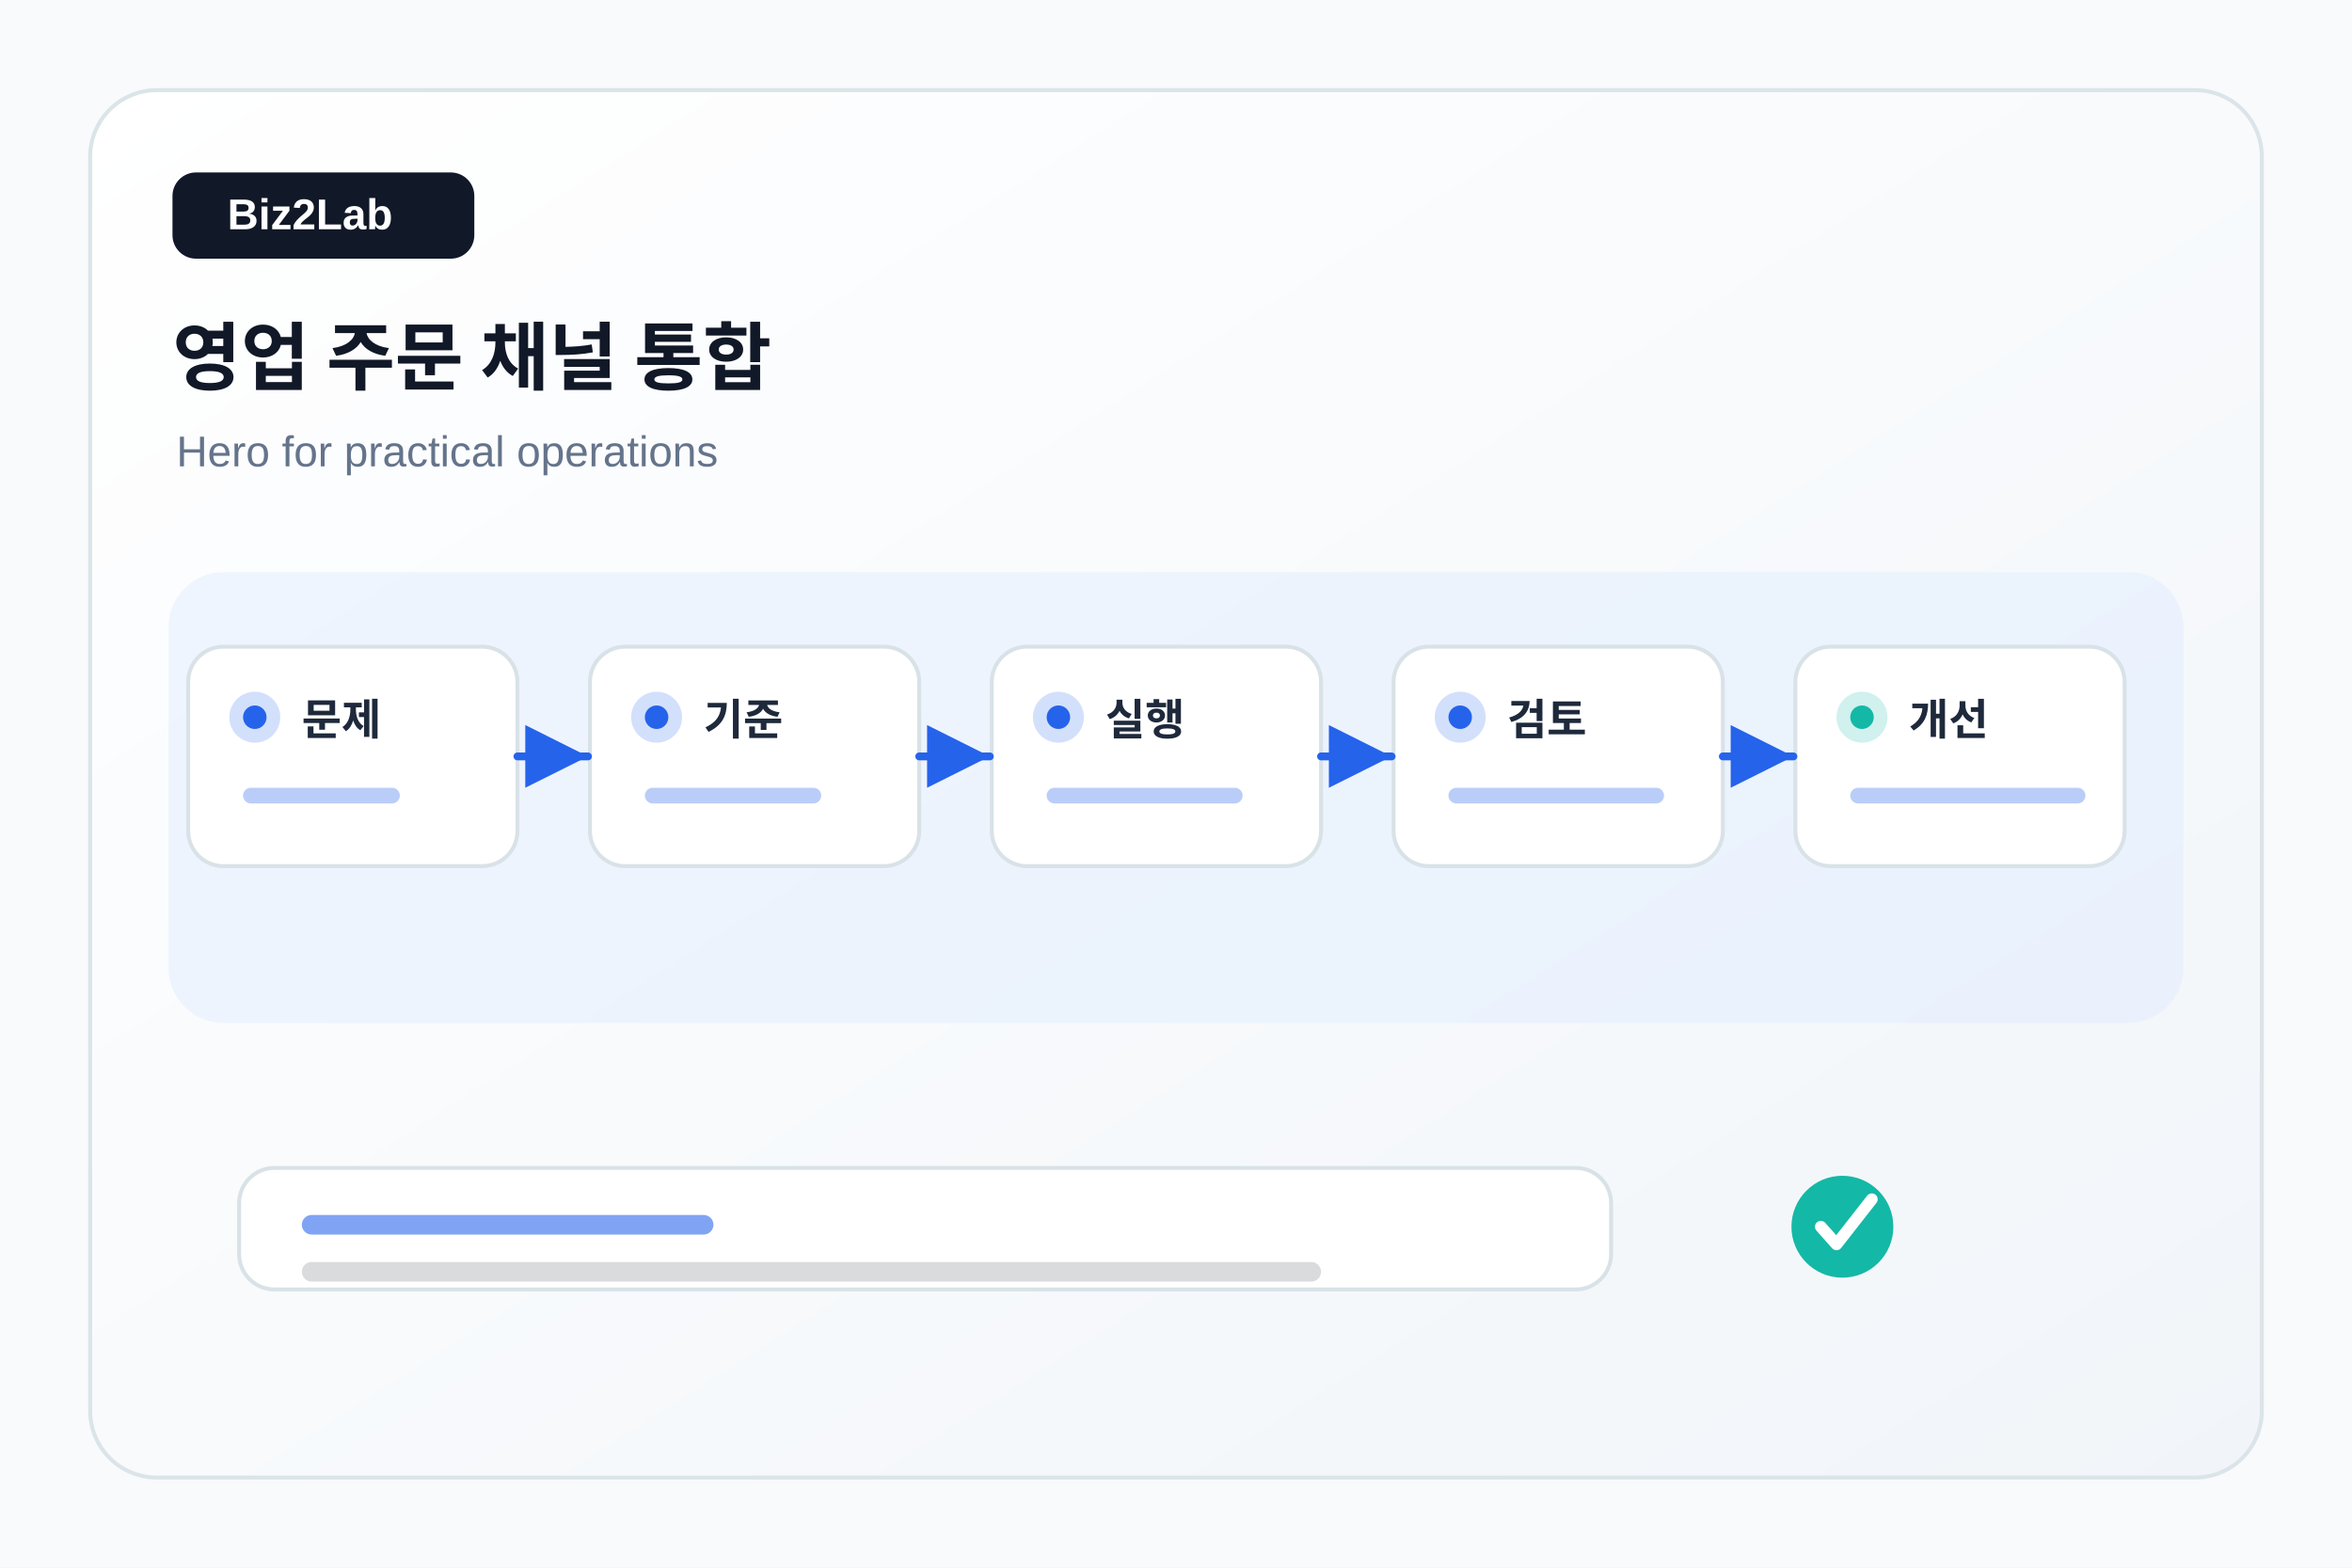
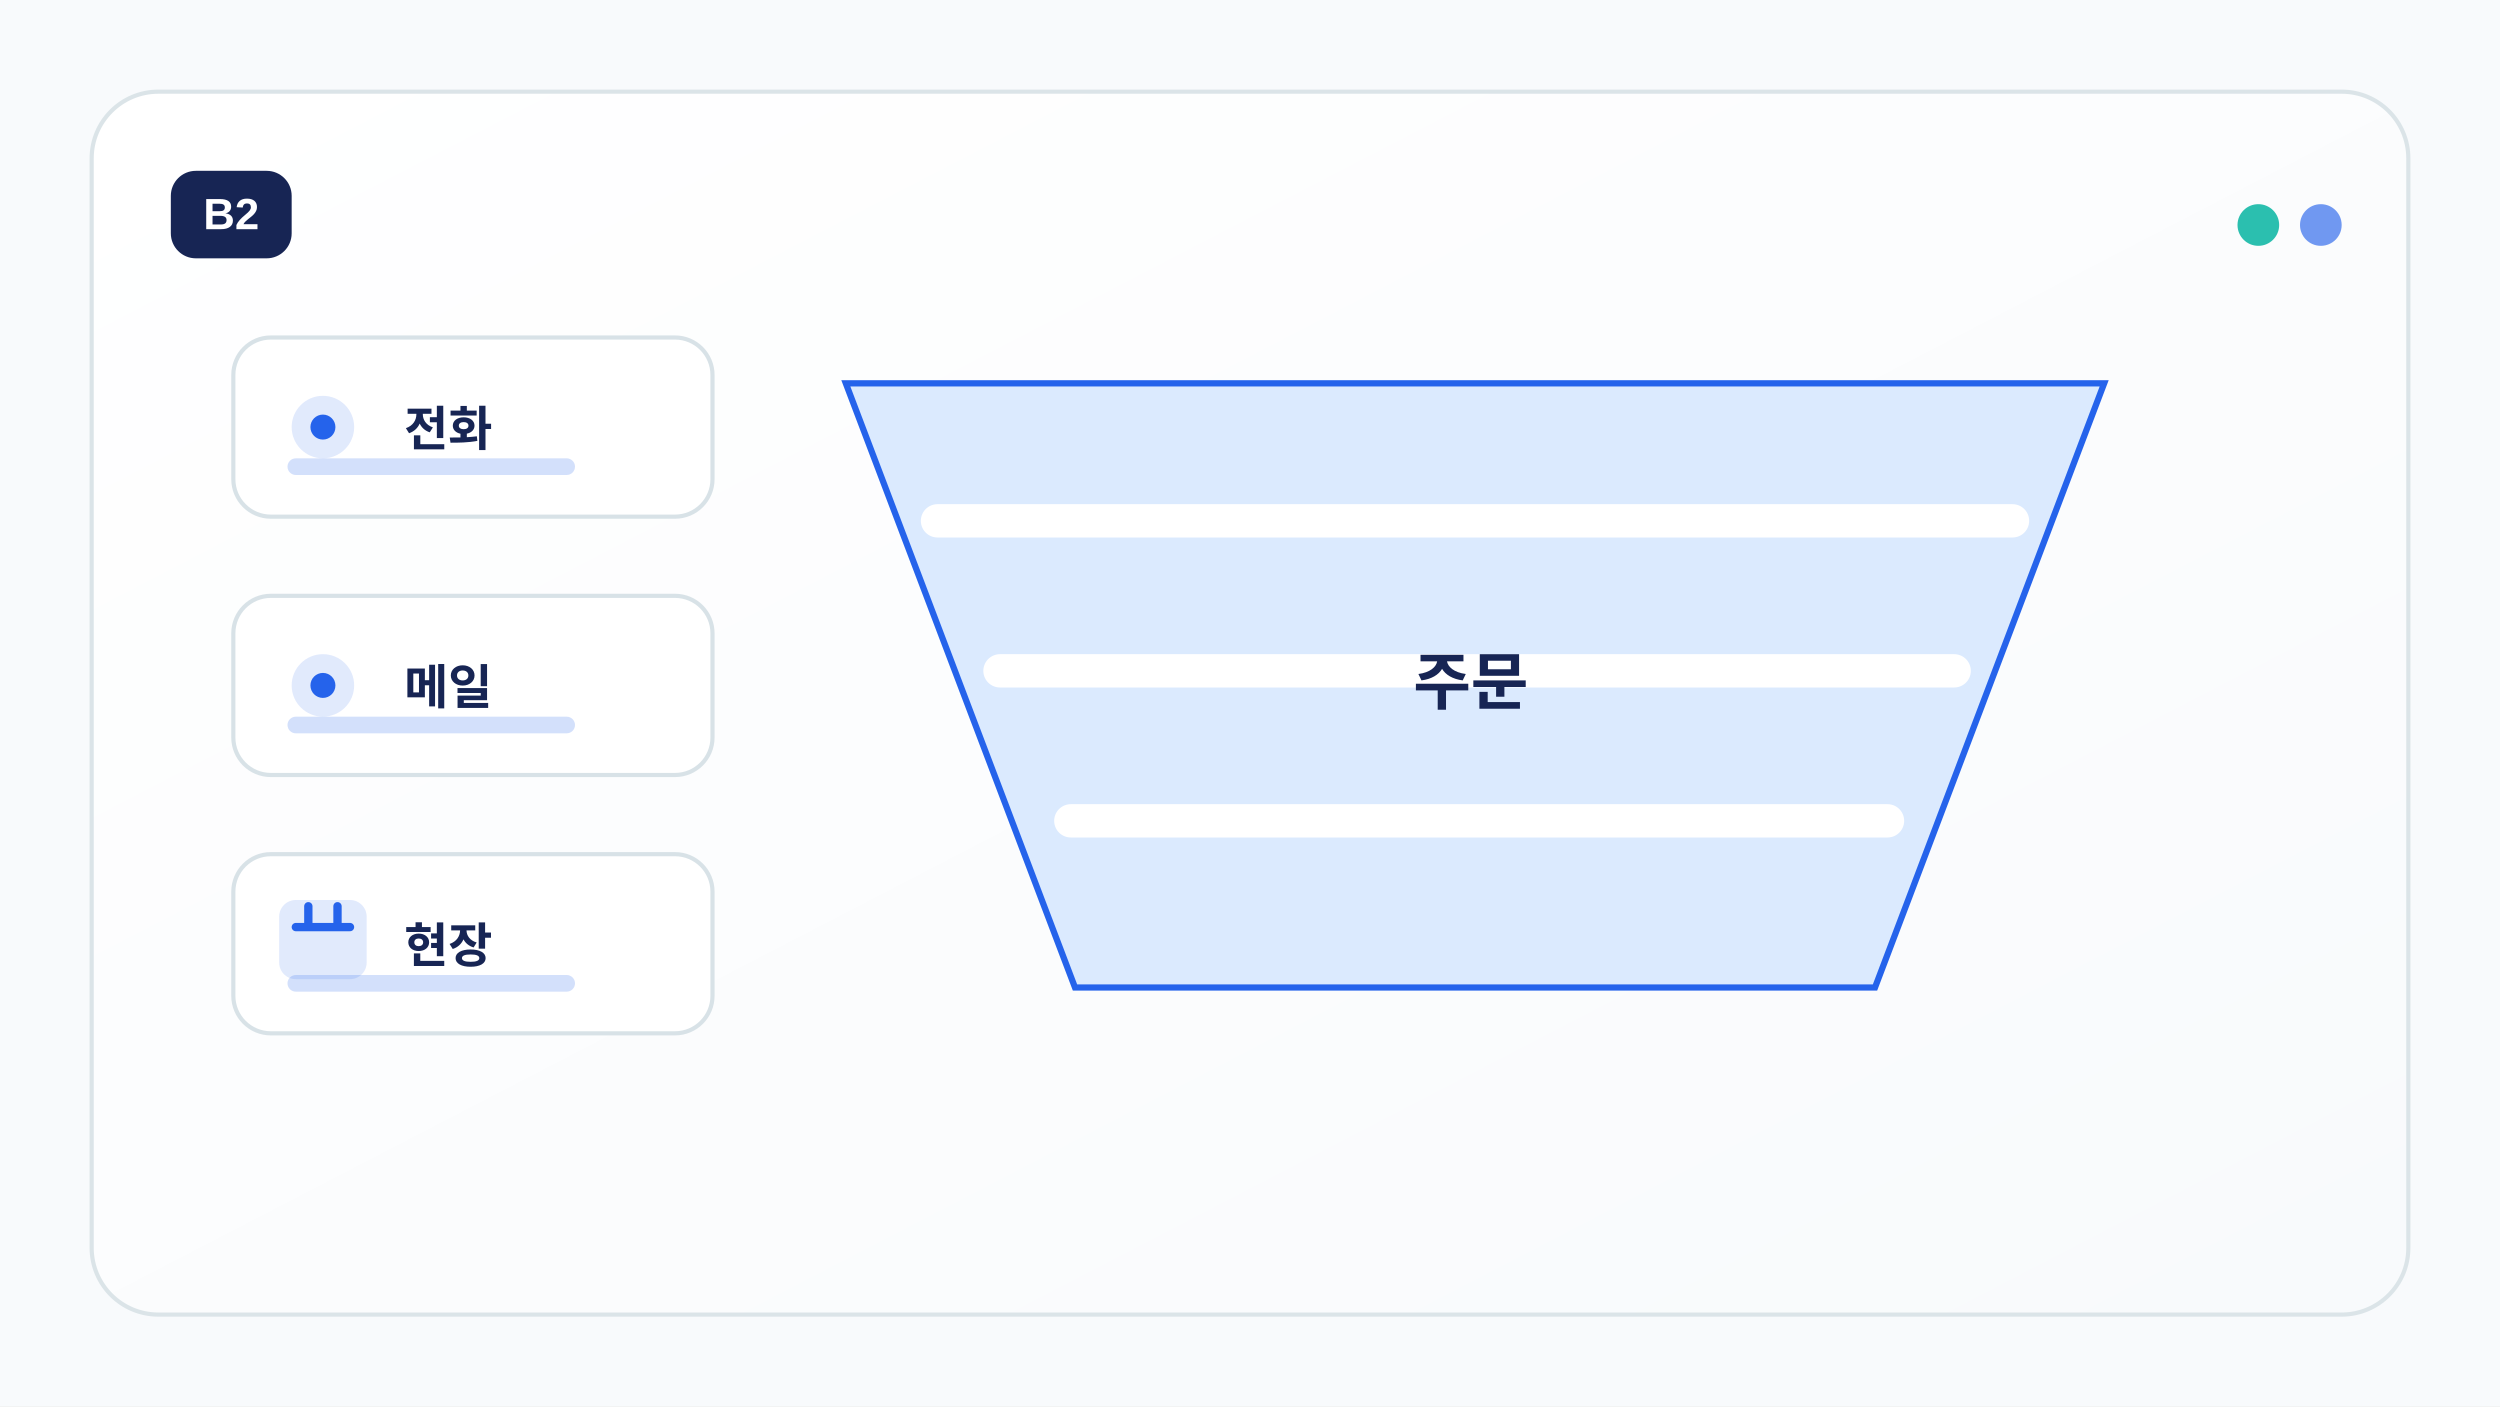
- <svg xmlns="http://www.w3.org/2000/svg" width="1200" height="800" viewBox="0 0 1200 800" role="img">
+ <svg xmlns="http://www.w3.org/2000/svg" width="1200" height="675" viewBox="0 0 1200 675" role="img">
  <defs>
    <marker id="arrow" markerWidth="12" markerHeight="12" refX="10" refY="6" orient="auto" markerUnits="strokeWidth">
      <path d="M2,2 L10,6 L2,10 Z" fill="#2563eb" />
    </marker>
-     <linearGradient id="bg" x1="0" x2="1" y1="0" y2="1">
+     <linearGradient id="panel" x1="0" x2="1" y1="0" y2="1">
      <stop offset="0" stop-color="#ffffff" />
-       <stop offset="1" stop-color="#f1f5f9" />
+       <stop offset="1" stop-color="#f8fafc" />
    </linearGradient>
  </defs>
-   <rect width="1200" height="800" fill="#f8fafc" />
-   <rect x="46" y="46" width="1108" height="708" rx="34" fill="url(#bg)" stroke="#dbe4e8" stroke-width="2" />
-   <rect x="88" y="88" width="154" height="44" rx="12" fill="#111827" />
-   <text x="116" y="117" fill="#ffffff" font-family="Arial, sans-serif" font-size="22" font-weight="800">Biz2Lab</text>
-   <text x="88" y="196" fill="#111827" font-family="Arial, 'Malgun Gothic', sans-serif" font-size="38" font-weight="800">영업 주문 채널 통합</text>
-   <text x="90" y="238" fill="#64748b" font-family="Arial, sans-serif" font-size="22">Hero for practical operations</text>
-   <rect x="86" y="292" width="1028" height="230" rx="28" fill="#dbeafe" opacity="0.42" />
-   <g>
-     <rect x="96" y="330" width="168" height="112" rx="18" fill="#ffffff" stroke="#d8e2e7" stroke-width="2" />
-     <circle cx="130" cy="366" r="13" fill="#2563eb" opacity="0.2" />
-     <circle cx="130" cy="366" r="6" fill="#2563eb" />
-     <text x="154" y="375" fill="#1e293b" font-family="Arial, 'Malgun Gothic', sans-serif" font-size="22" font-weight="700">문제</text>
-     <rect x="124" y="402" width="80" height="8" rx="4" fill="#2563eb" opacity="0.32" />
+   <rect width="1200" height="675" fill="#f8fafc" />
+   <rect x="44" y="44" width="1112" height="587" rx="32" fill="url(#panel)" stroke="#dbe4e8" stroke-width="2" />
+   <rect x="82" y="82" width="58" height="42" rx="12" fill="#172554" />
+   <text x="111" y="110" text-anchor="middle" fill="#ffffff" font-family="Arial, 'Malgun Gothic', sans-serif" font-size="21" font-weight="700">B2</text>
+   <g opacity="0.9">
+     <circle cx="1084" cy="108" r="10" fill="#14b8a6" />
+     <circle cx="1114" cy="108" r="10" fill="#2563eb" opacity="0.72" />
  </g>
-   <g>
-     <rect x="301" y="330" width="168" height="112" rx="18" fill="#ffffff" stroke="#d8e2e7" stroke-width="2" />
-     <circle cx="335" cy="366" r="13" fill="#2563eb" opacity="0.2" />
-     <circle cx="335" cy="366" r="6" fill="#2563eb" />
-     <text x="359" y="375" fill="#1e293b" font-family="Arial, 'Malgun Gothic', sans-serif" font-size="22" font-weight="700">기준</text>
-     <rect x="329" y="402" width="90" height="8" rx="4" fill="#2563eb" opacity="0.32" />
+   <g data-family="order-channel-funnel">
+     <g>
+       <rect x="112" y="162" width="230" height="86" rx="18" fill="#ffffff" stroke="#d8e2e7" stroke-width="2" />
+       <circle cx="155" cy="205" r="15" fill="#2563eb" opacity="0.14" />
+       <circle cx="155" cy="205" r="6" fill="#2563eb" />
+       <text x="194" y="214" text-anchor="start" fill="#172554" font-family="Arial, 'Malgun Gothic', sans-serif" font-size="23" font-weight="700">전화</text>
+       <rect x="138" y="220" width="138" height="8" rx="4" fill="#2563eb" opacity="0.2" />
+     </g>
+     <g>
+       <rect x="112" y="286" width="230" height="86" rx="18" fill="#ffffff" stroke="#d8e2e7" stroke-width="2" />
+       <circle cx="155" cy="329" r="15" fill="#2563eb" opacity="0.14" />
+       <circle cx="155" cy="329" r="6" fill="#2563eb" />
+       <text x="194" y="338" text-anchor="start" fill="#172554" font-family="Arial, 'Malgun Gothic', sans-serif" font-size="23" font-weight="700">메일</text>
+       <rect x="138" y="344" width="138" height="8" rx="4" fill="#2563eb" opacity="0.2" />
+     </g>
+     <g>
+       <rect x="112" y="410" width="230" height="86" rx="18" fill="#ffffff" stroke="#d8e2e7" stroke-width="2" />
+       <rect x="134" y="432" width="42" height="38" rx="8" fill="#2563eb" opacity="0.14" />
+       <path d="M142 445 h26 M148 435 v10 M162 435 v10" stroke="#2563eb" stroke-width="4" stroke-linecap="round" />
+       <text x="194" y="462" text-anchor="start" fill="#172554" font-family="Arial, 'Malgun Gothic', sans-serif" font-size="23" font-weight="700">현장</text>
+       <rect x="138" y="468" width="138" height="8" rx="4" fill="#2563eb" opacity="0.2" />
+     </g>
+     <path d="M406 184 H1010 L900 474 H516 Z" fill="#dbeafe" stroke="#2563eb" stroke-width="3" />
+     <path d="M450 250 H966 M480 322 H938 M514 394 H906" stroke="#ffffff" stroke-width="16" stroke-linecap="round" />
+     <text x="706" y="338" text-anchor="middle" fill="#172554" font-family="Arial, 'Malgun Gothic', sans-serif" font-size="30" font-weight="700">주문</text>
  </g>
-   <g>
-     <rect x="506" y="330" width="168" height="112" rx="18" fill="#ffffff" stroke="#d8e2e7" stroke-width="2" />
-     <circle cx="540" cy="366" r="13" fill="#2563eb" opacity="0.2" />
-     <circle cx="540" cy="366" r="6" fill="#2563eb" />
-     <text x="564" y="375" fill="#1e293b" font-family="Arial, 'Malgun Gothic', sans-serif" font-size="22" font-weight="700">실행</text>
-     <rect x="534" y="402" width="100" height="8" rx="4" fill="#2563eb" opacity="0.32" />
-   </g>
-   <g>
-     <rect x="711" y="330" width="168" height="112" rx="18" fill="#ffffff" stroke="#d8e2e7" stroke-width="2" />
-     <circle cx="745" cy="366" r="13" fill="#2563eb" opacity="0.2" />
-     <circle cx="745" cy="366" r="6" fill="#2563eb" />
-     <text x="769" y="375" fill="#1e293b" font-family="Arial, 'Malgun Gothic', sans-serif" font-size="22" font-weight="700">검토</text>
-     <rect x="739" y="402" width="110" height="8" rx="4" fill="#2563eb" opacity="0.32" />
-   </g>
-   <g>
-     <rect x="916" y="330" width="168" height="112" rx="18" fill="#ffffff" stroke="#d8e2e7" stroke-width="2" />
-     <circle cx="950" cy="366" r="13" fill="#14b8a6" opacity="0.2" />
-     <circle cx="950" cy="366" r="6" fill="#14b8a6" />
-     <text x="974" y="375" fill="#1e293b" font-family="Arial, 'Malgun Gothic', sans-serif" font-size="22" font-weight="700">개선</text>
-     <rect x="944" y="402" width="120" height="8" rx="4" fill="#2563eb" opacity="0.32" />
-   </g>
-   <path d="M 264 386 C 276 386, 288 386, 300 386" stroke="#2563eb" stroke-width="4" fill="none" stroke-linecap="round" marker-end="url(#arrow)" />
-   <path d="M 469 386 C 481 386, 493 386, 505 386" stroke="#2563eb" stroke-width="4" fill="none" stroke-linecap="round" marker-end="url(#arrow)" />
-   <path d="M 674 386 C 686 386, 698 386, 710 386" stroke="#2563eb" stroke-width="4" fill="none" stroke-linecap="round" marker-end="url(#arrow)" />
-   <path d="M 879 386 C 891 386, 903 386, 915 386" stroke="#2563eb" stroke-width="4" fill="none" stroke-linecap="round" marker-end="url(#arrow)" />
-   <rect x="122" y="596" width="700" height="62" rx="18" fill="#ffffff" stroke="#d8e2e7" stroke-width="2" />
-   <rect x="154" y="620" width="210" height="10" rx="5" fill="#2563eb" opacity="0.58" />
-   <rect x="154" y="644" width="520" height="10" rx="5" fill="#111827" opacity="0.16" />
-   <circle cx="940" cy="626" r="26" fill="#14b8a6" />
-   <path d="M929 626 l8 9 l18 -23" fill="none" stroke="#ffffff" stroke-width="6" stroke-linecap="round" stroke-linejoin="round" />
</svg>
